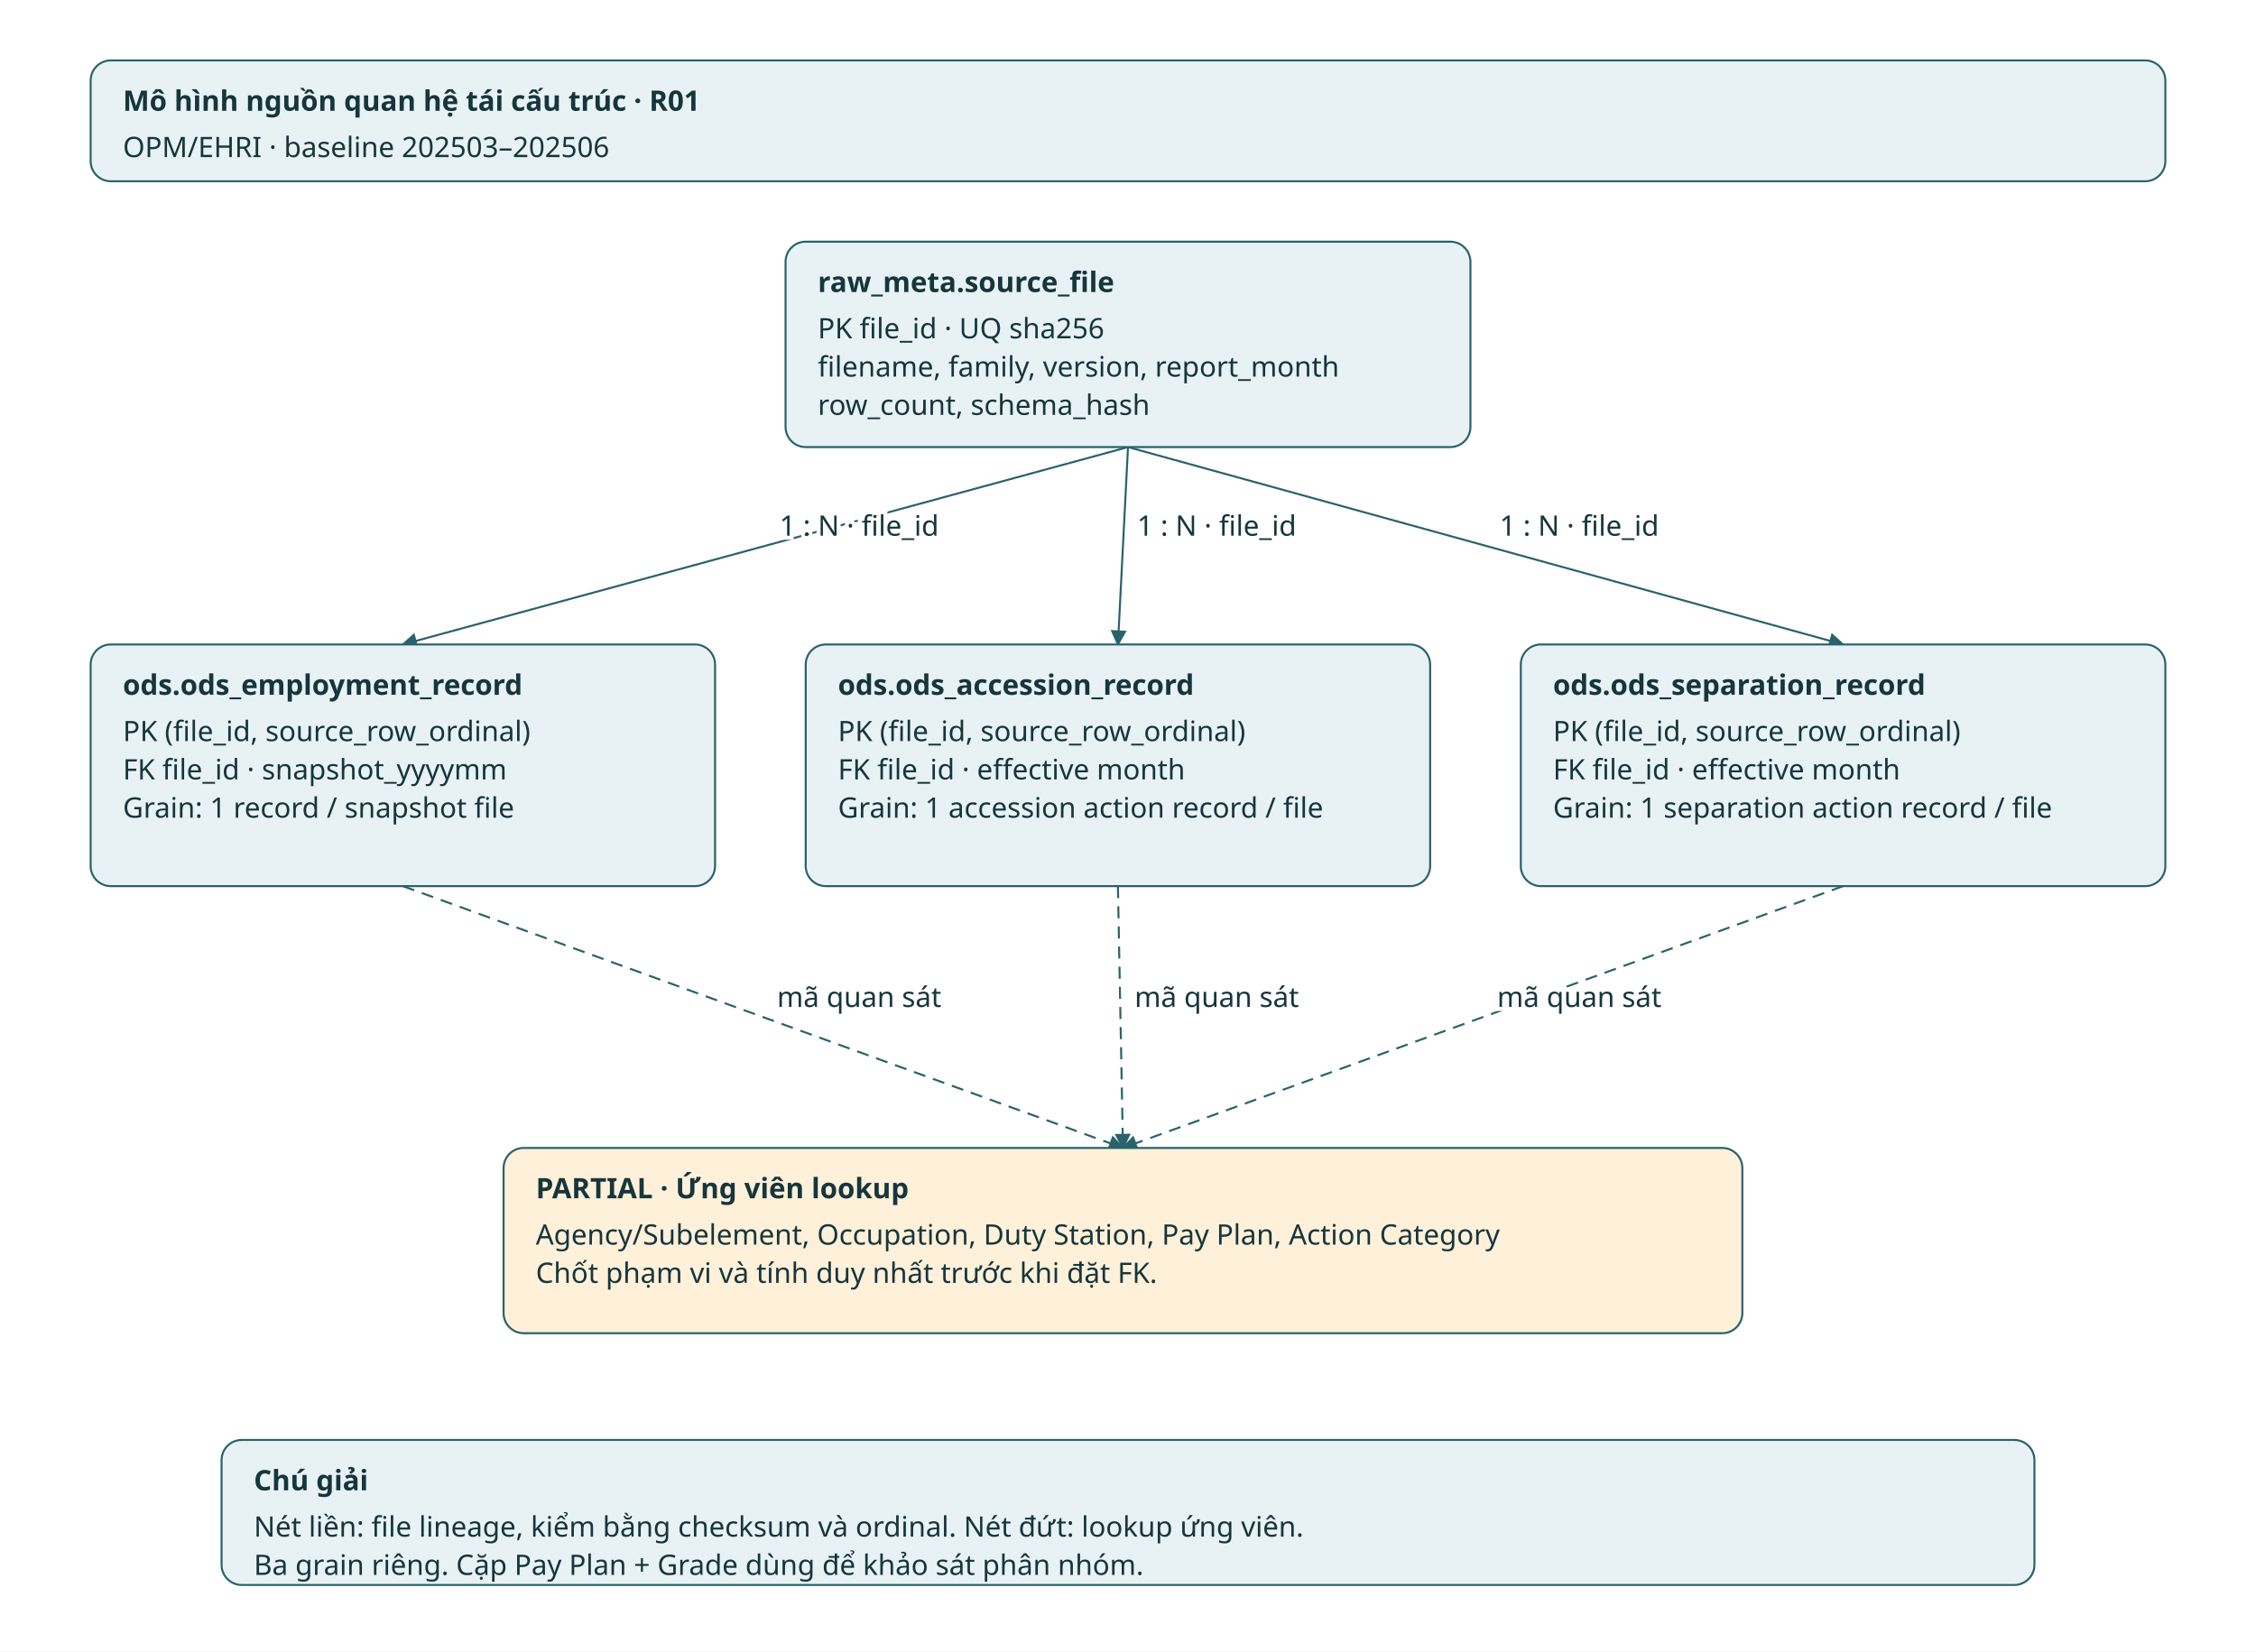
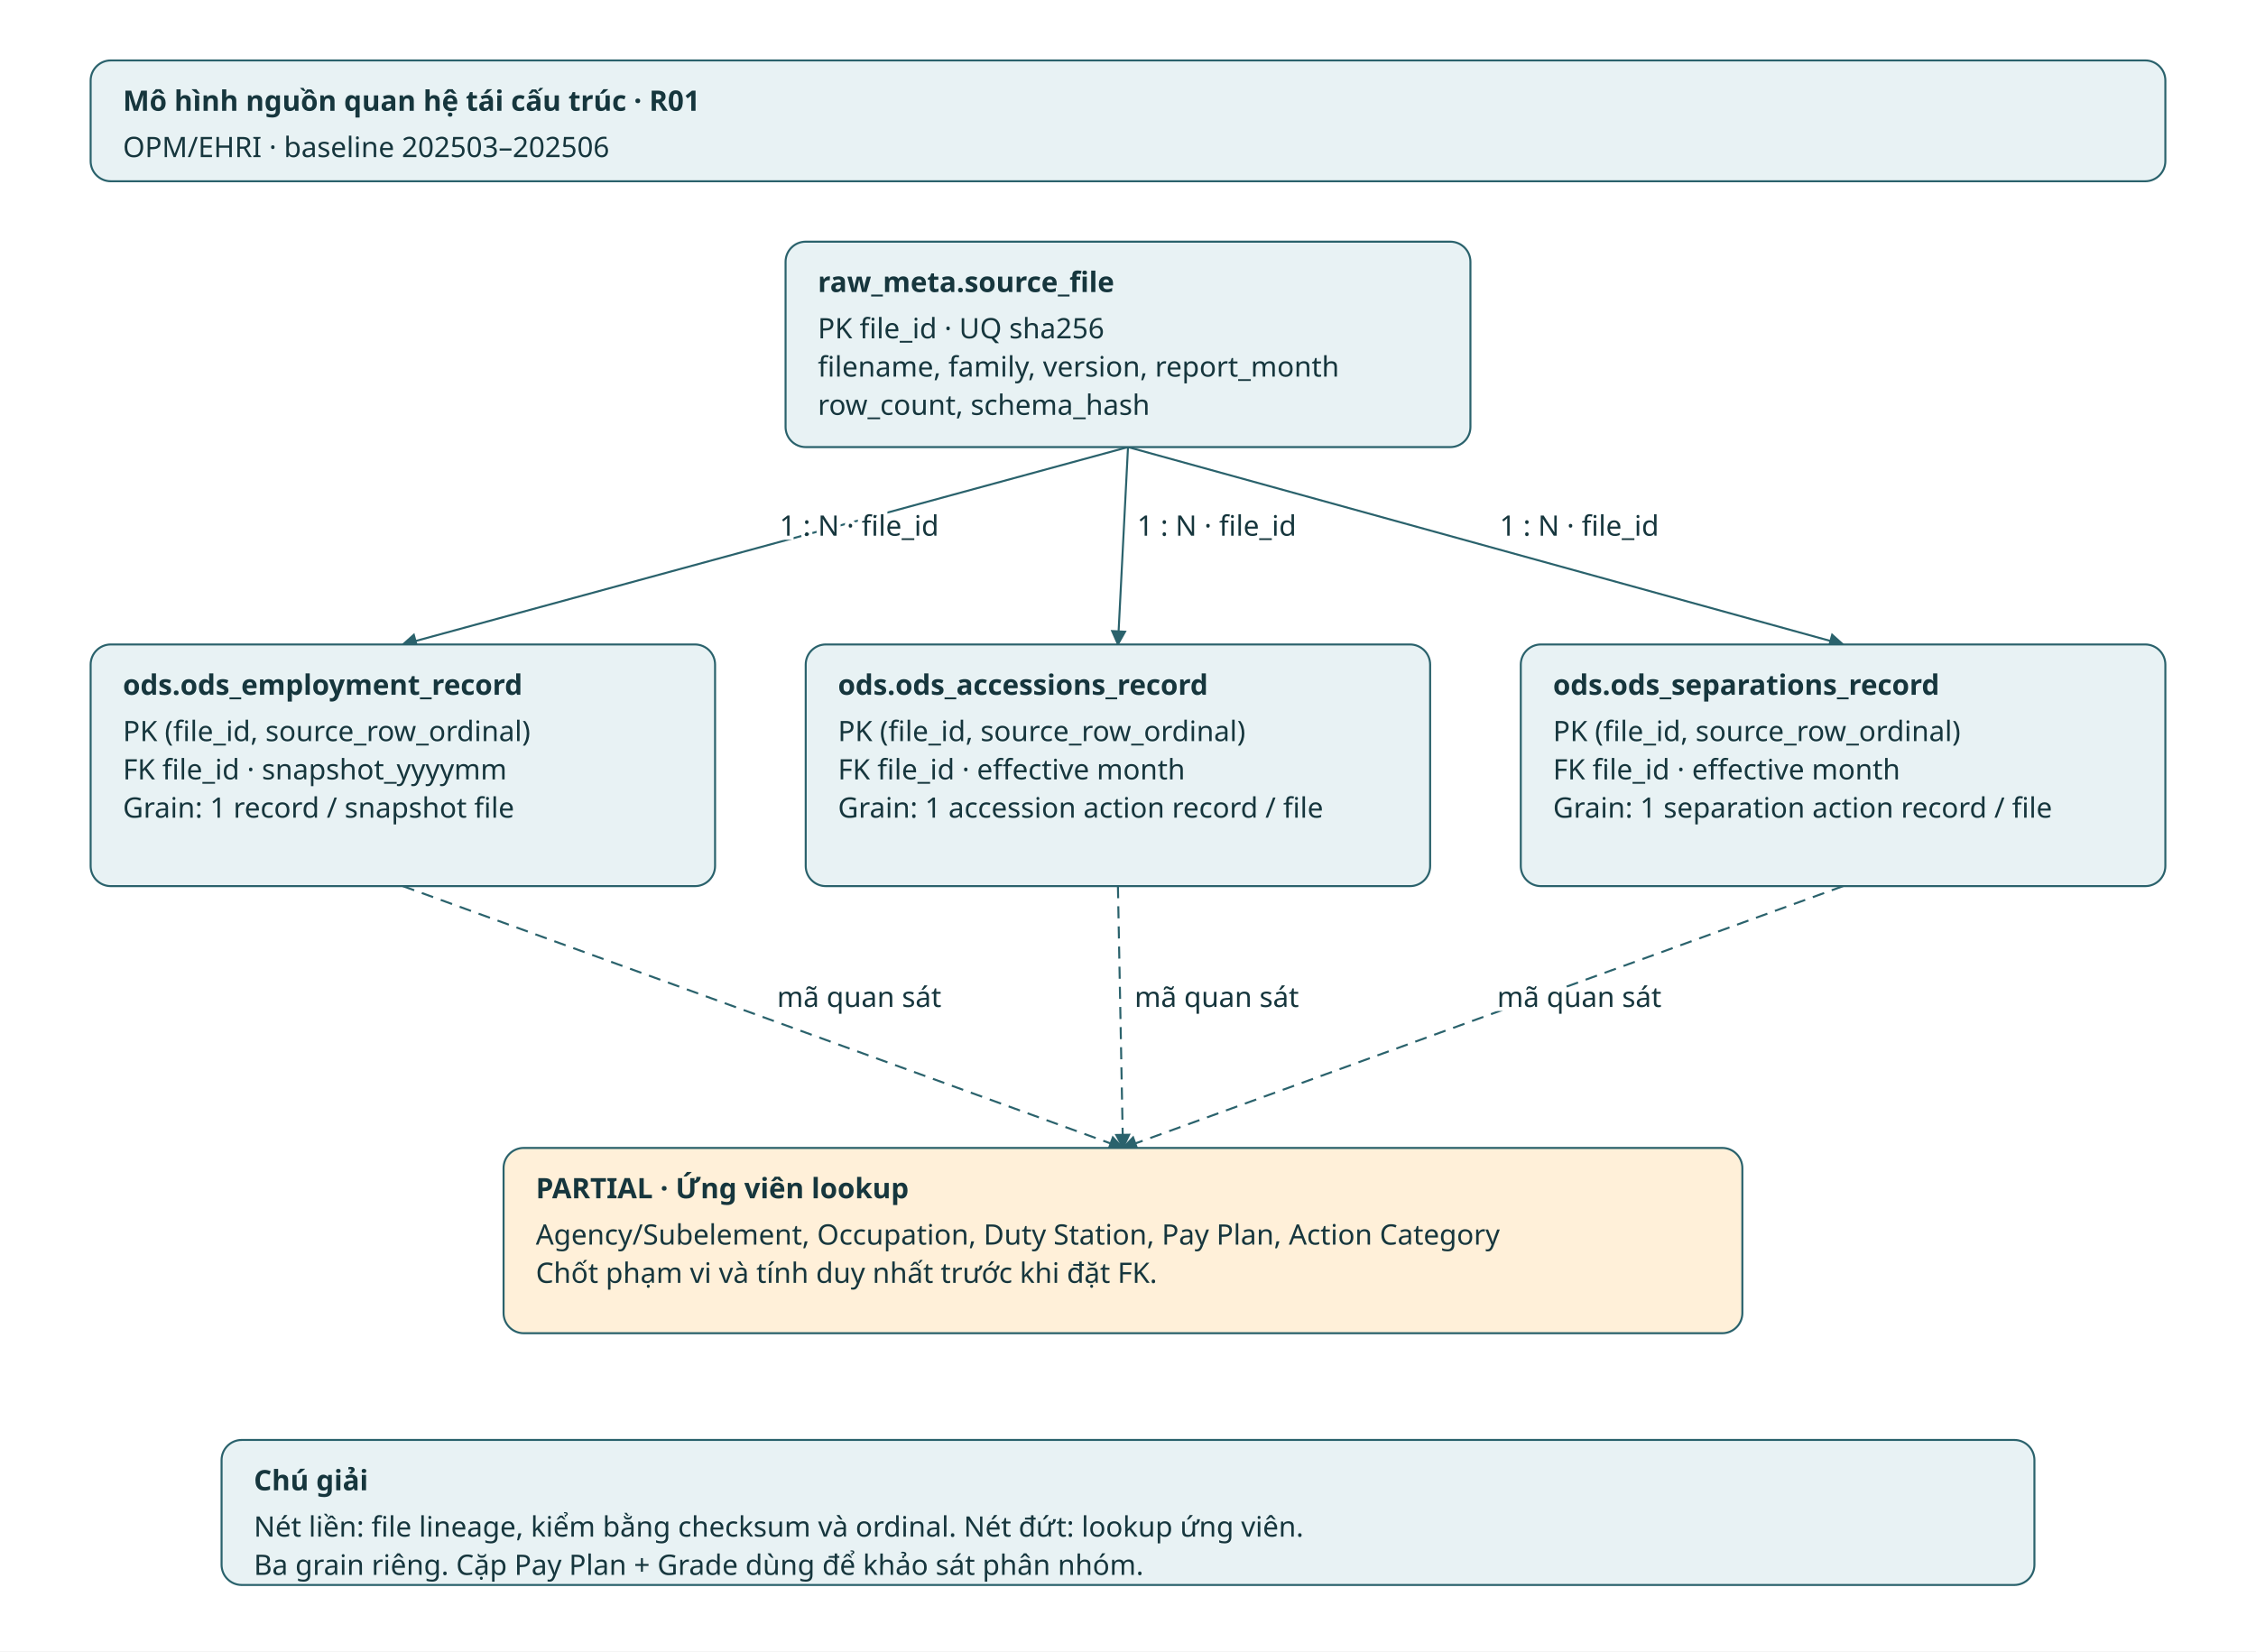
<svg xmlns="http://www.w3.org/2000/svg" viewBox="0 0 1120 820" font-family="system-ui,sans-serif" font-size="14" fill="#16363d" role="img" aria-label="ERD nguồn OPM/EHRI v1">
  <defs>
    <marker id="arrow" markerWidth="8" markerHeight="8" refX="7" refY="4" orient="auto">
      <path d="M0,0 L8,4 L0,8 Z" fill="#2a626c" />
    </marker>
  </defs>
  <rect width="1120" height="820" fill="white" />
  <path d="M560,222 L200,320" stroke="#2a626c" fill="none" marker-end="url(#arrow)" />
  <text x="387" y="266" paint-order="stroke" stroke="white" stroke-width="4">1 : N · file_id</text>
  <path d="M200,440 L557.5,570" stroke="#2a626c" fill="none" marker-end="url(#arrow)" stroke-dasharray="6 4" />
  <text x="385.75" y="500" paint-order="stroke" stroke="white" stroke-width="4">mã quan sát</text>
  <path d="M560,222 L555,320" stroke="#2a626c" fill="none" marker-end="url(#arrow)" />
  <text x="564.5" y="266" paint-order="stroke" stroke="white" stroke-width="4">1 : N · file_id</text>
  <path d="M555,440 L557.5,570" stroke="#2a626c" fill="none" marker-end="url(#arrow)" stroke-dasharray="6 4" />
  <text x="563.25" y="500" paint-order="stroke" stroke="white" stroke-width="4">mã quan sát</text>
  <path d="M560,222 L915,320" stroke="#2a626c" fill="none" marker-end="url(#arrow)" />
  <text x="744.5" y="266" paint-order="stroke" stroke="white" stroke-width="4">1 : N · file_id</text>
  <path d="M915,440 L557.5,570" stroke="#2a626c" fill="none" marker-end="url(#arrow)" stroke-dasharray="6 4" />
  <text x="743.25" y="500" paint-order="stroke" stroke="white" stroke-width="4">mã quan sát</text>
  <rect x="45" y="30" width="1030" height="60" rx="10" fill="#e8f2f4" stroke="#2a626c" />
  <text x="61" y="55" font-weight="bold">Mô hình nguồn quan hệ tái cấu trúc · R01</text>
  <text x="61" y="78">OPM/EHRI · baseline 202503–202506</text>
  <rect x="390" y="120" width="340" height="102" rx="10" fill="#e8f2f4" stroke="#2a626c" />
  <text x="406" y="145" font-weight="bold">raw_meta.source_file</text>
  <text x="406" y="168">PK file_id · UQ sha256</text>
  <text x="406" y="187">filename, family, version, report_month</text>
  <text x="406" y="206">row_count, schema_hash</text>
  <rect x="45" y="320" width="310" height="120" rx="10" fill="#e8f2f4" stroke="#2a626c" />
  <text x="61" y="345" font-weight="bold">ods.ods_employment_record</text>
  <text x="61" y="368">PK (file_id, source_row_ordinal)</text>
  <text x="61" y="387">FK file_id · snapshot_yyyymm</text>
  <text x="61" y="406">Grain: 1 record / snapshot file</text>
  <rect x="400" y="320" width="310" height="120" rx="10" fill="#e8f2f4" stroke="#2a626c" />
-   <text x="416" y="345" font-weight="bold">ods.ods_accession_record</text>
+   <text x="416" y="345" font-weight="bold">ods.ods_accessions_record</text>
  <text x="416" y="368">PK (file_id, source_row_ordinal)</text>
  <text x="416" y="387">FK file_id · effective month</text>
  <text x="416" y="406">Grain: 1 accession action record / file</text>
  <rect x="755" y="320" width="320" height="120" rx="10" fill="#e8f2f4" stroke="#2a626c" />
-   <text x="771" y="345" font-weight="bold">ods.ods_separation_record</text>
+   <text x="771" y="345" font-weight="bold">ods.ods_separations_record</text>
  <text x="771" y="368">PK (file_id, source_row_ordinal)</text>
  <text x="771" y="387">FK file_id · effective month</text>
  <text x="771" y="406">Grain: 1 separation action record / file</text>
  <rect x="250" y="570" width="615" height="92" rx="10" fill="#fff0d9" stroke="#2a626c" />
  <text x="266" y="595" font-weight="bold">PARTIAL · Ứng viên lookup</text>
  <text x="266" y="618">Agency/Subelement, Occupation, Duty Station, Pay Plan, Action Category</text>
  <text x="266" y="637">Chốt phạm vi và tính duy nhất trước khi đặt FK.</text>
  <rect x="110" y="715" width="900" height="72" rx="10" fill="#e8f2f4" stroke="#2a626c" />
  <text x="126" y="740" font-weight="bold">Chú giải</text>
  <text x="126" y="763">Nét liền: file lineage, kiểm bằng checksum và ordinal. Nét đứt: lookup ứng viên.</text>
  <text x="126" y="782">Ba grain riêng. Cặp Pay Plan + Grade dùng để khảo sát phân nhóm.</text>
</svg>
